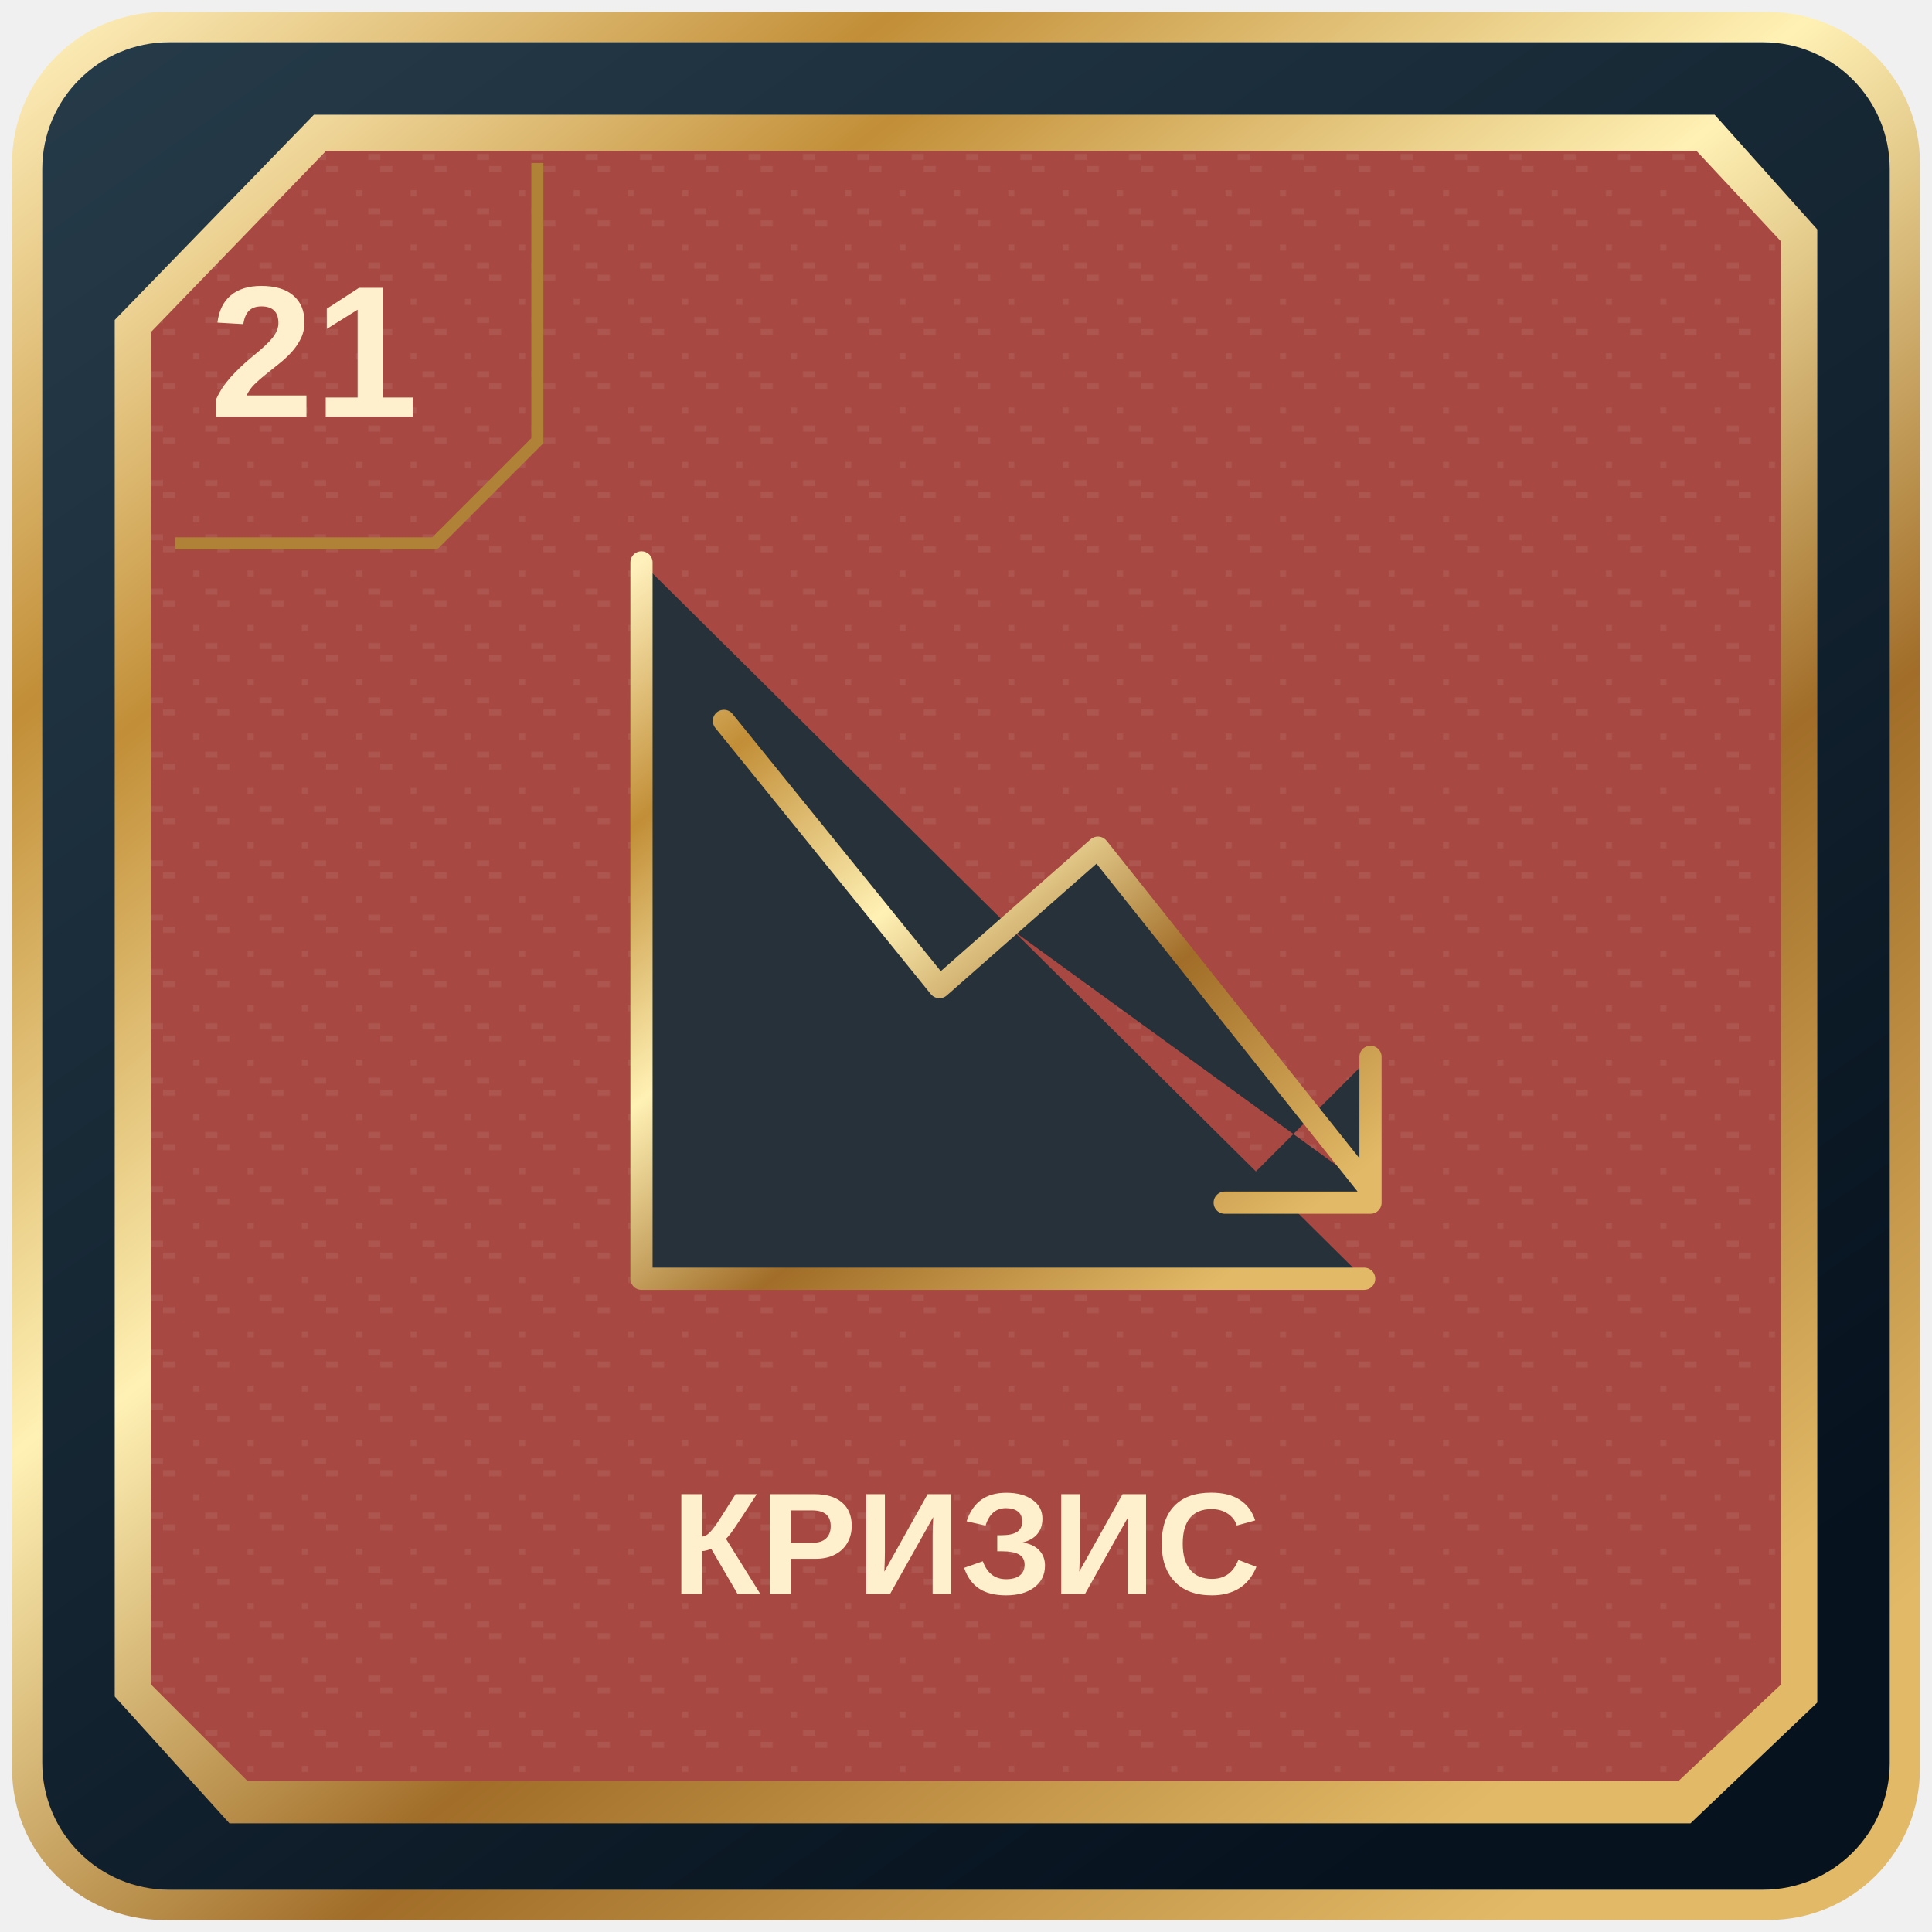
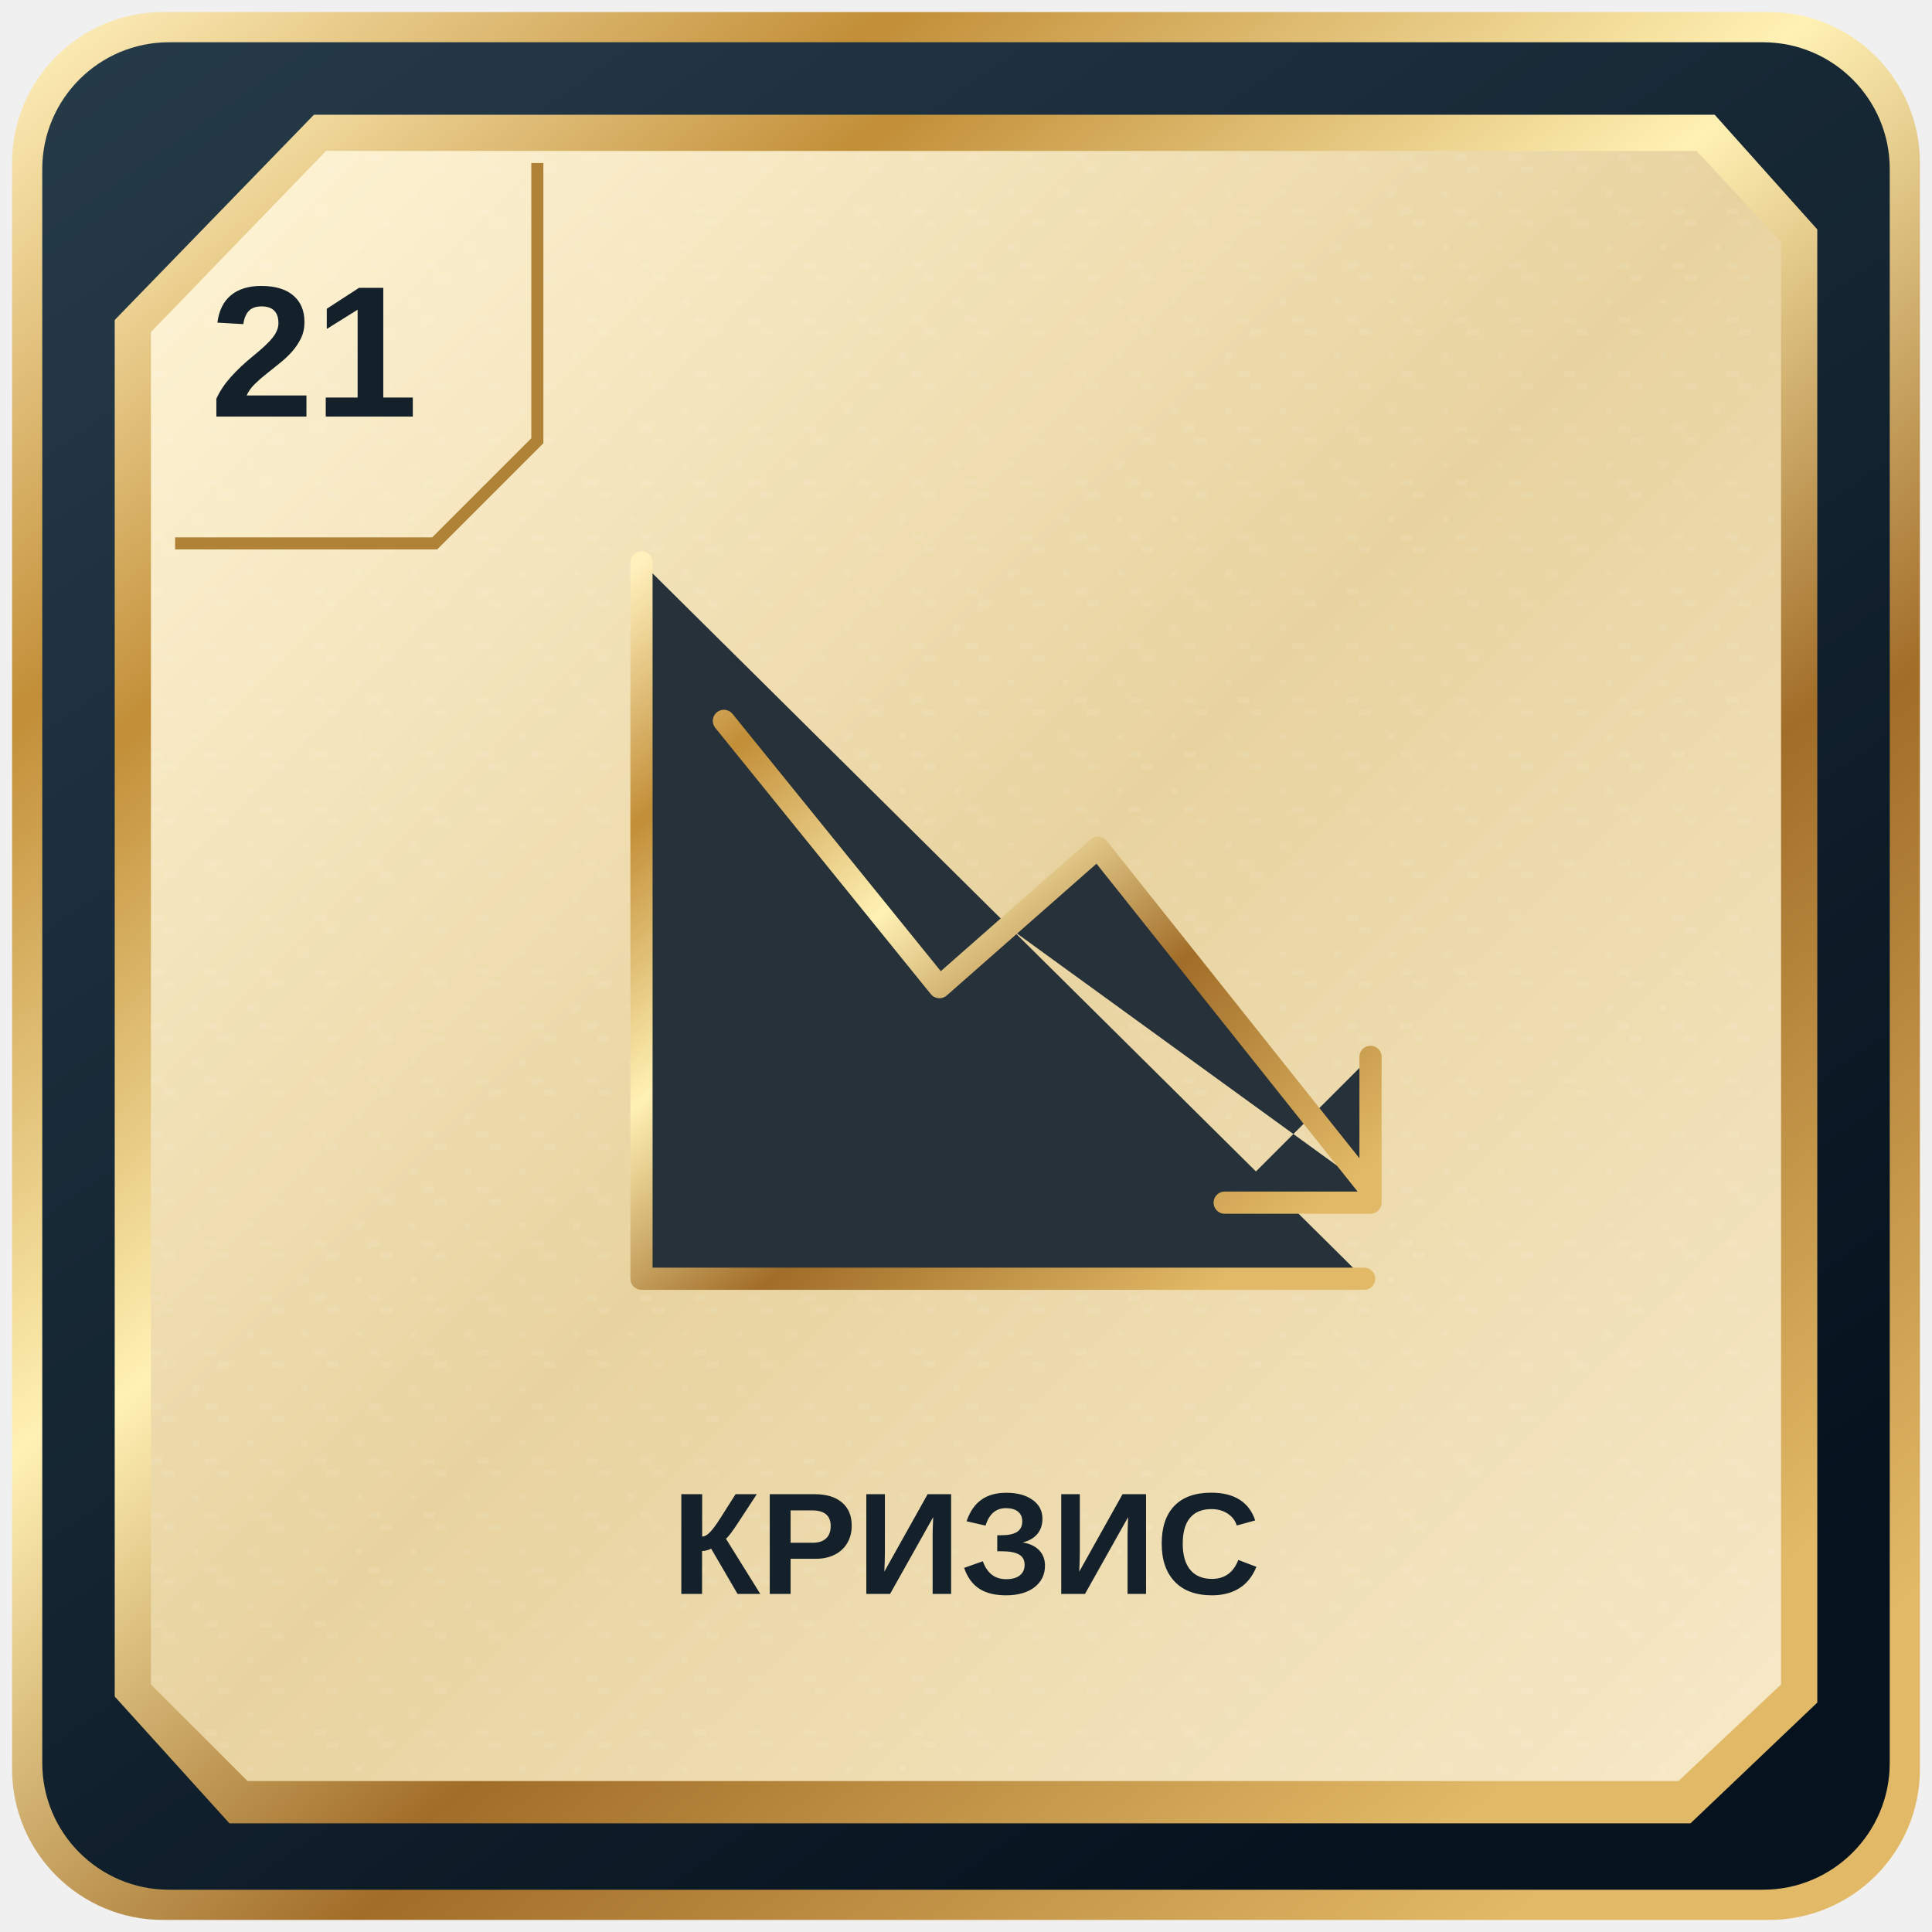
<svg xmlns="http://www.w3.org/2000/svg" viewBox="0 0 320 320" role="img" aria-label="Кризис">
  <defs>
    <linearGradient id="gold" x2="0.8" y2="1">
      <stop stop-color="#fff0bc" />
      <stop offset=".22" stop-color="#c28e37" />
      <stop offset=".46" stop-color="#fff1b4" />
      <stop offset=".7" stop-color="#a16d28" />
      <stop offset="1" stop-color="#e2ba67" />
    </linearGradient>
    <linearGradient id="cream" x2="1" y2="1">
      <stop stop-color="#fff5d7" />
      <stop offset=".5" stop-color="#e8d3a0" />
      <stop offset="1" stop-color="#f7e9c8" />
    </linearGradient>
    <linearGradient id="navy" x2=".7" y2="1">
      <stop stop-color="#263b49" />
      <stop offset="1" stop-color="#06121e" />
    </linearGradient>
    <linearGradient id="glass" x2="1" y2="1">
      <stop stop-color="#d4e9e8" />
      <stop offset=".45" stop-color="#6495ad" />
      <stop offset="1" stop-color="#294453" />
    </linearGradient>
    <pattern id="grain" width="9" height="9" patternUnits="userSpaceOnUse">
      <path d="M0 1h2m3 4h1m1 3h2" stroke="#fff" opacity=".07" />
    </pattern>
  </defs>
  <rect x="2" y="2" width="316" height="316" rx="25" fill="url(#gold)" />
  <rect x="7" y="7" width="306" height="306" rx="21" fill="url(#navy)" />
  <path d="M52 19H284L301 38V282L280 302H38L19 281V53z" fill="url(#gold)" />
-   <path d="M54 25H281L295 40V279L278 295H41L25 279V55z" fill="#a74942" />
+   <path d="M54 25H281L295 40V279L278 295H41L25 279V55z" fill="url(#cream)" />
  <path d="M54 25H281L295 40V279L278 295H41L25 279V55z" fill="url(#grain)" />
  <path d="M29 90H72L89 73V27" fill="none" stroke="#af8238" stroke-width="2" />
-   <text x="52" y="69" text-anchor="middle" font-family="Arial,sans-serif" font-weight="700" font-size="31" fill="#fff0cd">21</text>
+   <text x="52" y="69" text-anchor="middle" font-family="Arial,sans-serif" font-weight="700" font-size="31" fill="#14212b">21</text>
  <g transform="translate(164 153) scale(1.05)">
    <g fill="#263139" stroke="url(#gold)" stroke-width="3.5" stroke-linejoin="round" stroke-linecap="round">
      <path d="M-55-57v113h114M-42-32l34 42 25-22 43 54M37 44h23V21" />
    </g>
  </g>
-   <text x="160" y="264" text-anchor="middle" font-family="Arial,sans-serif" font-weight="800" font-size="24" fill="#fff0cd">КРИЗИС</text>
+   <text x="160" y="264" text-anchor="middle" font-family="Arial,sans-serif" font-weight="800" font-size="24" fill="#14212b">КРИЗИС</text>
</svg>
